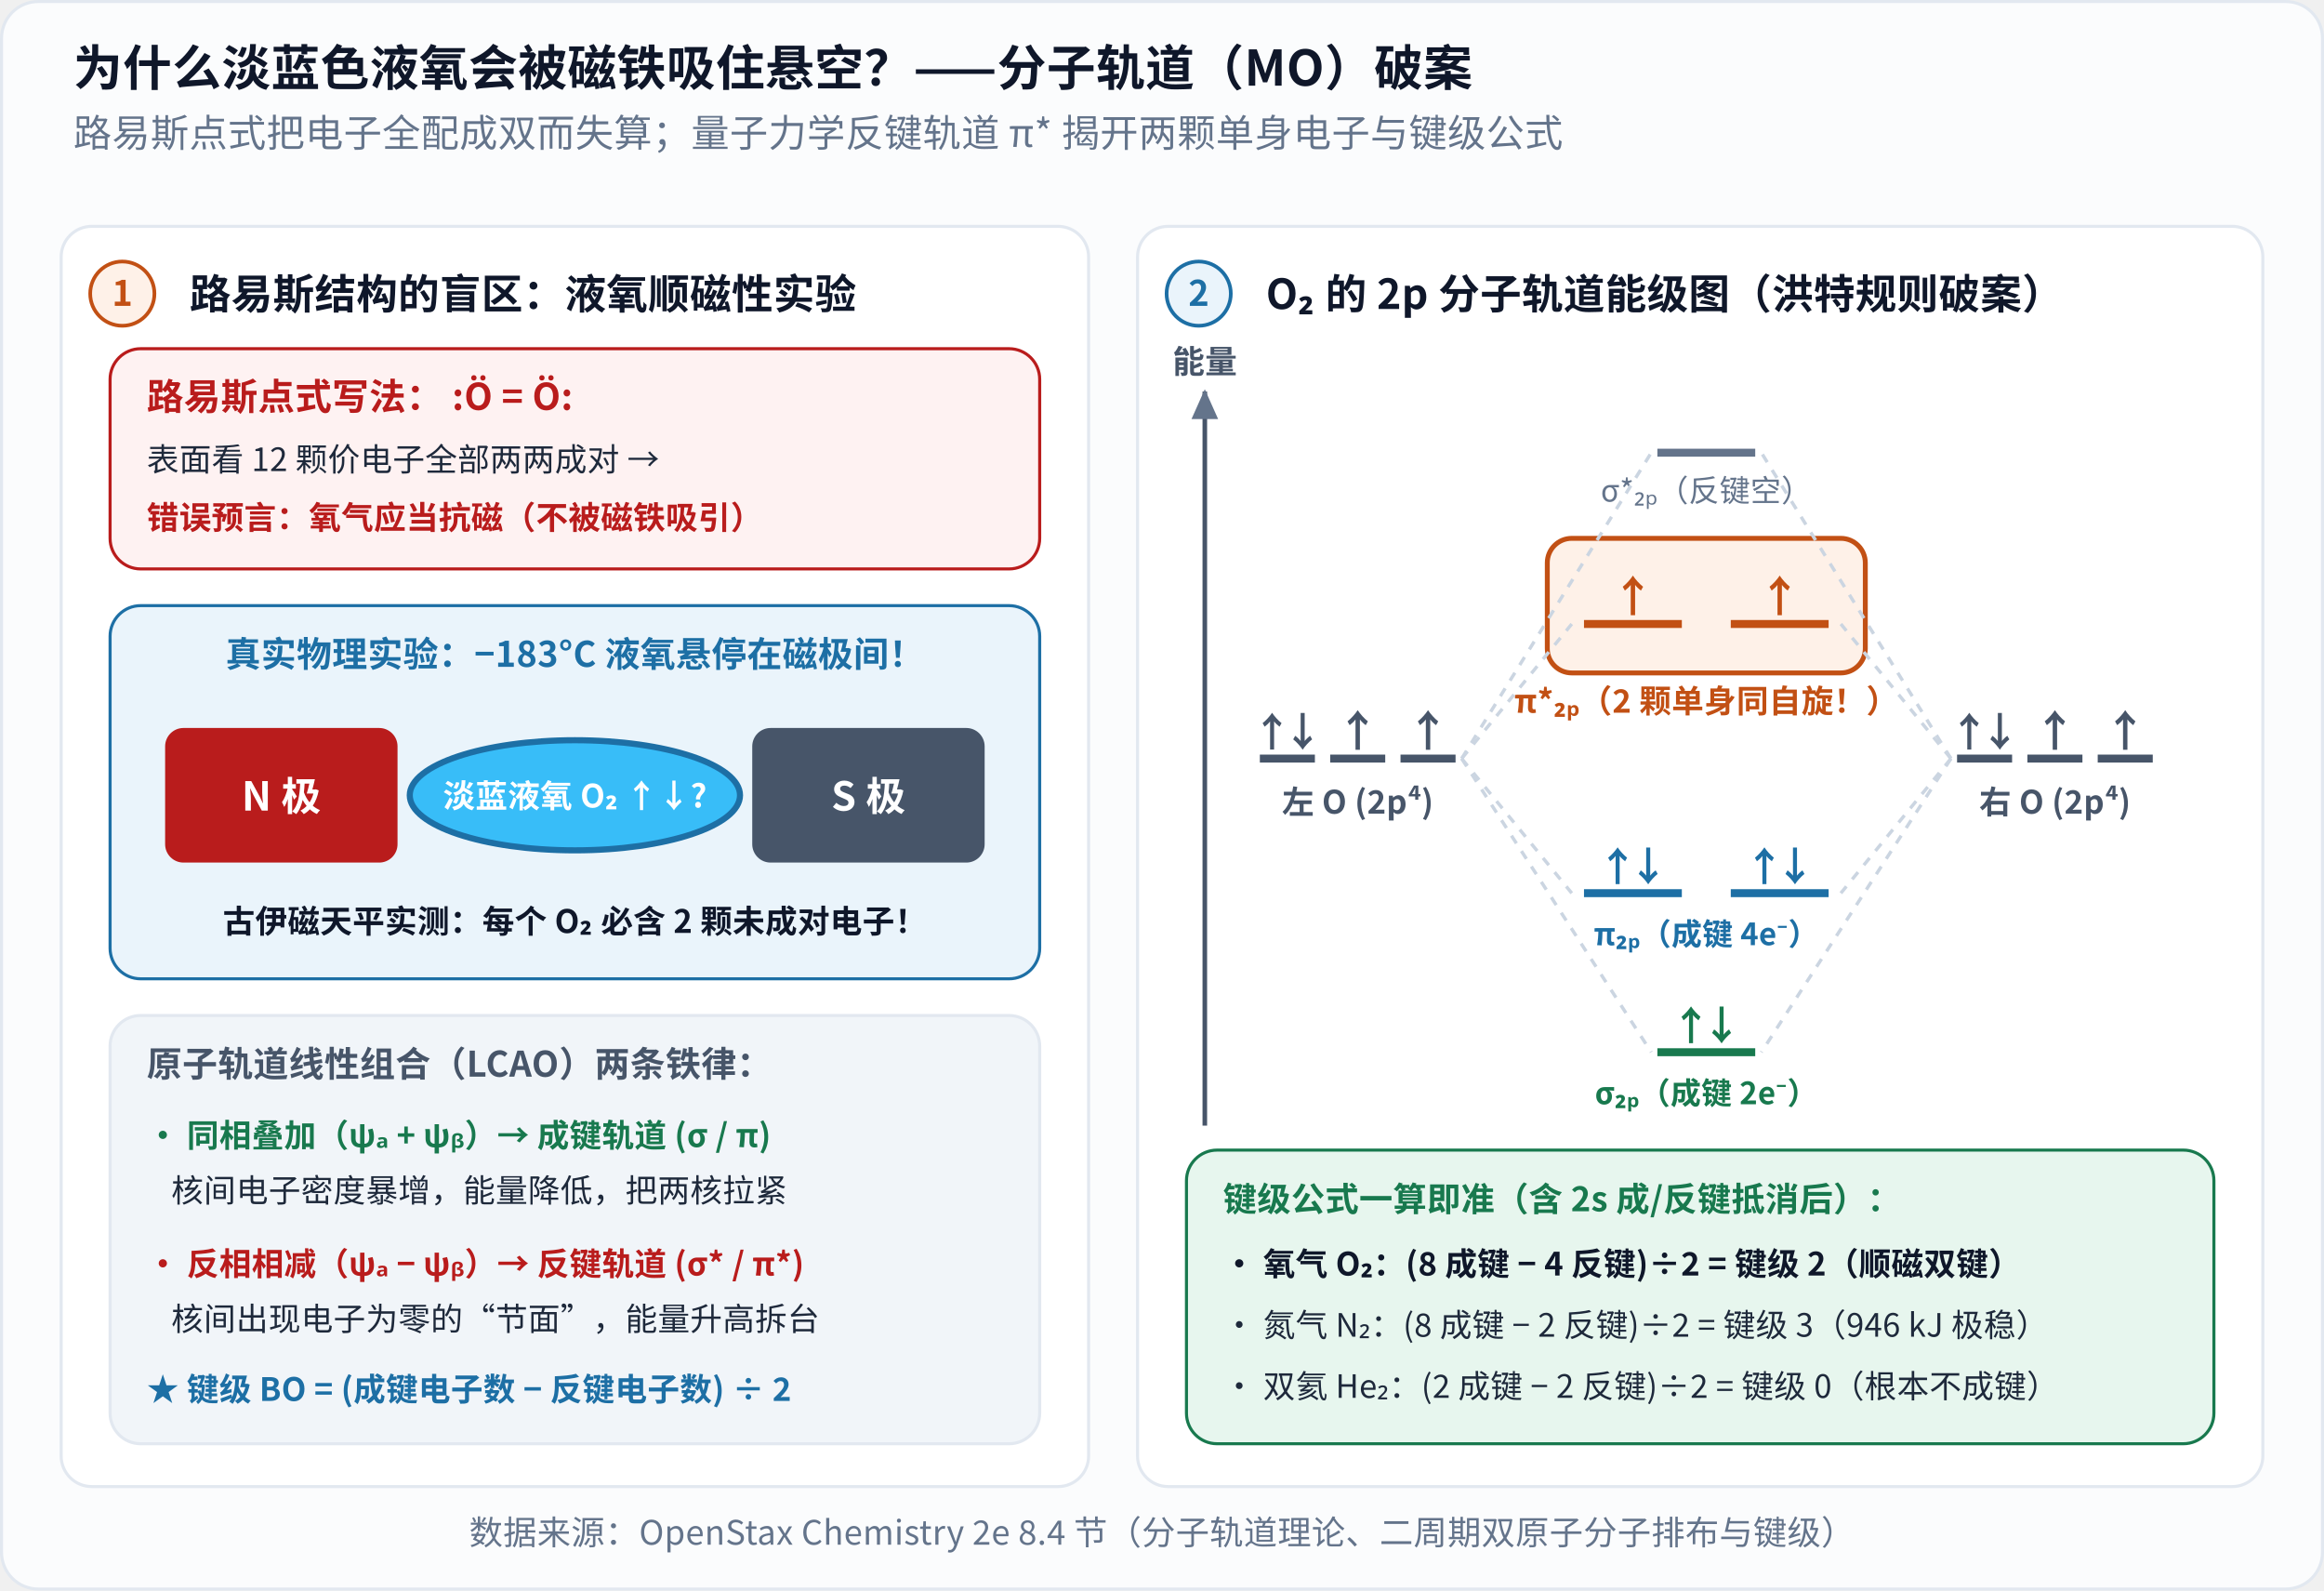
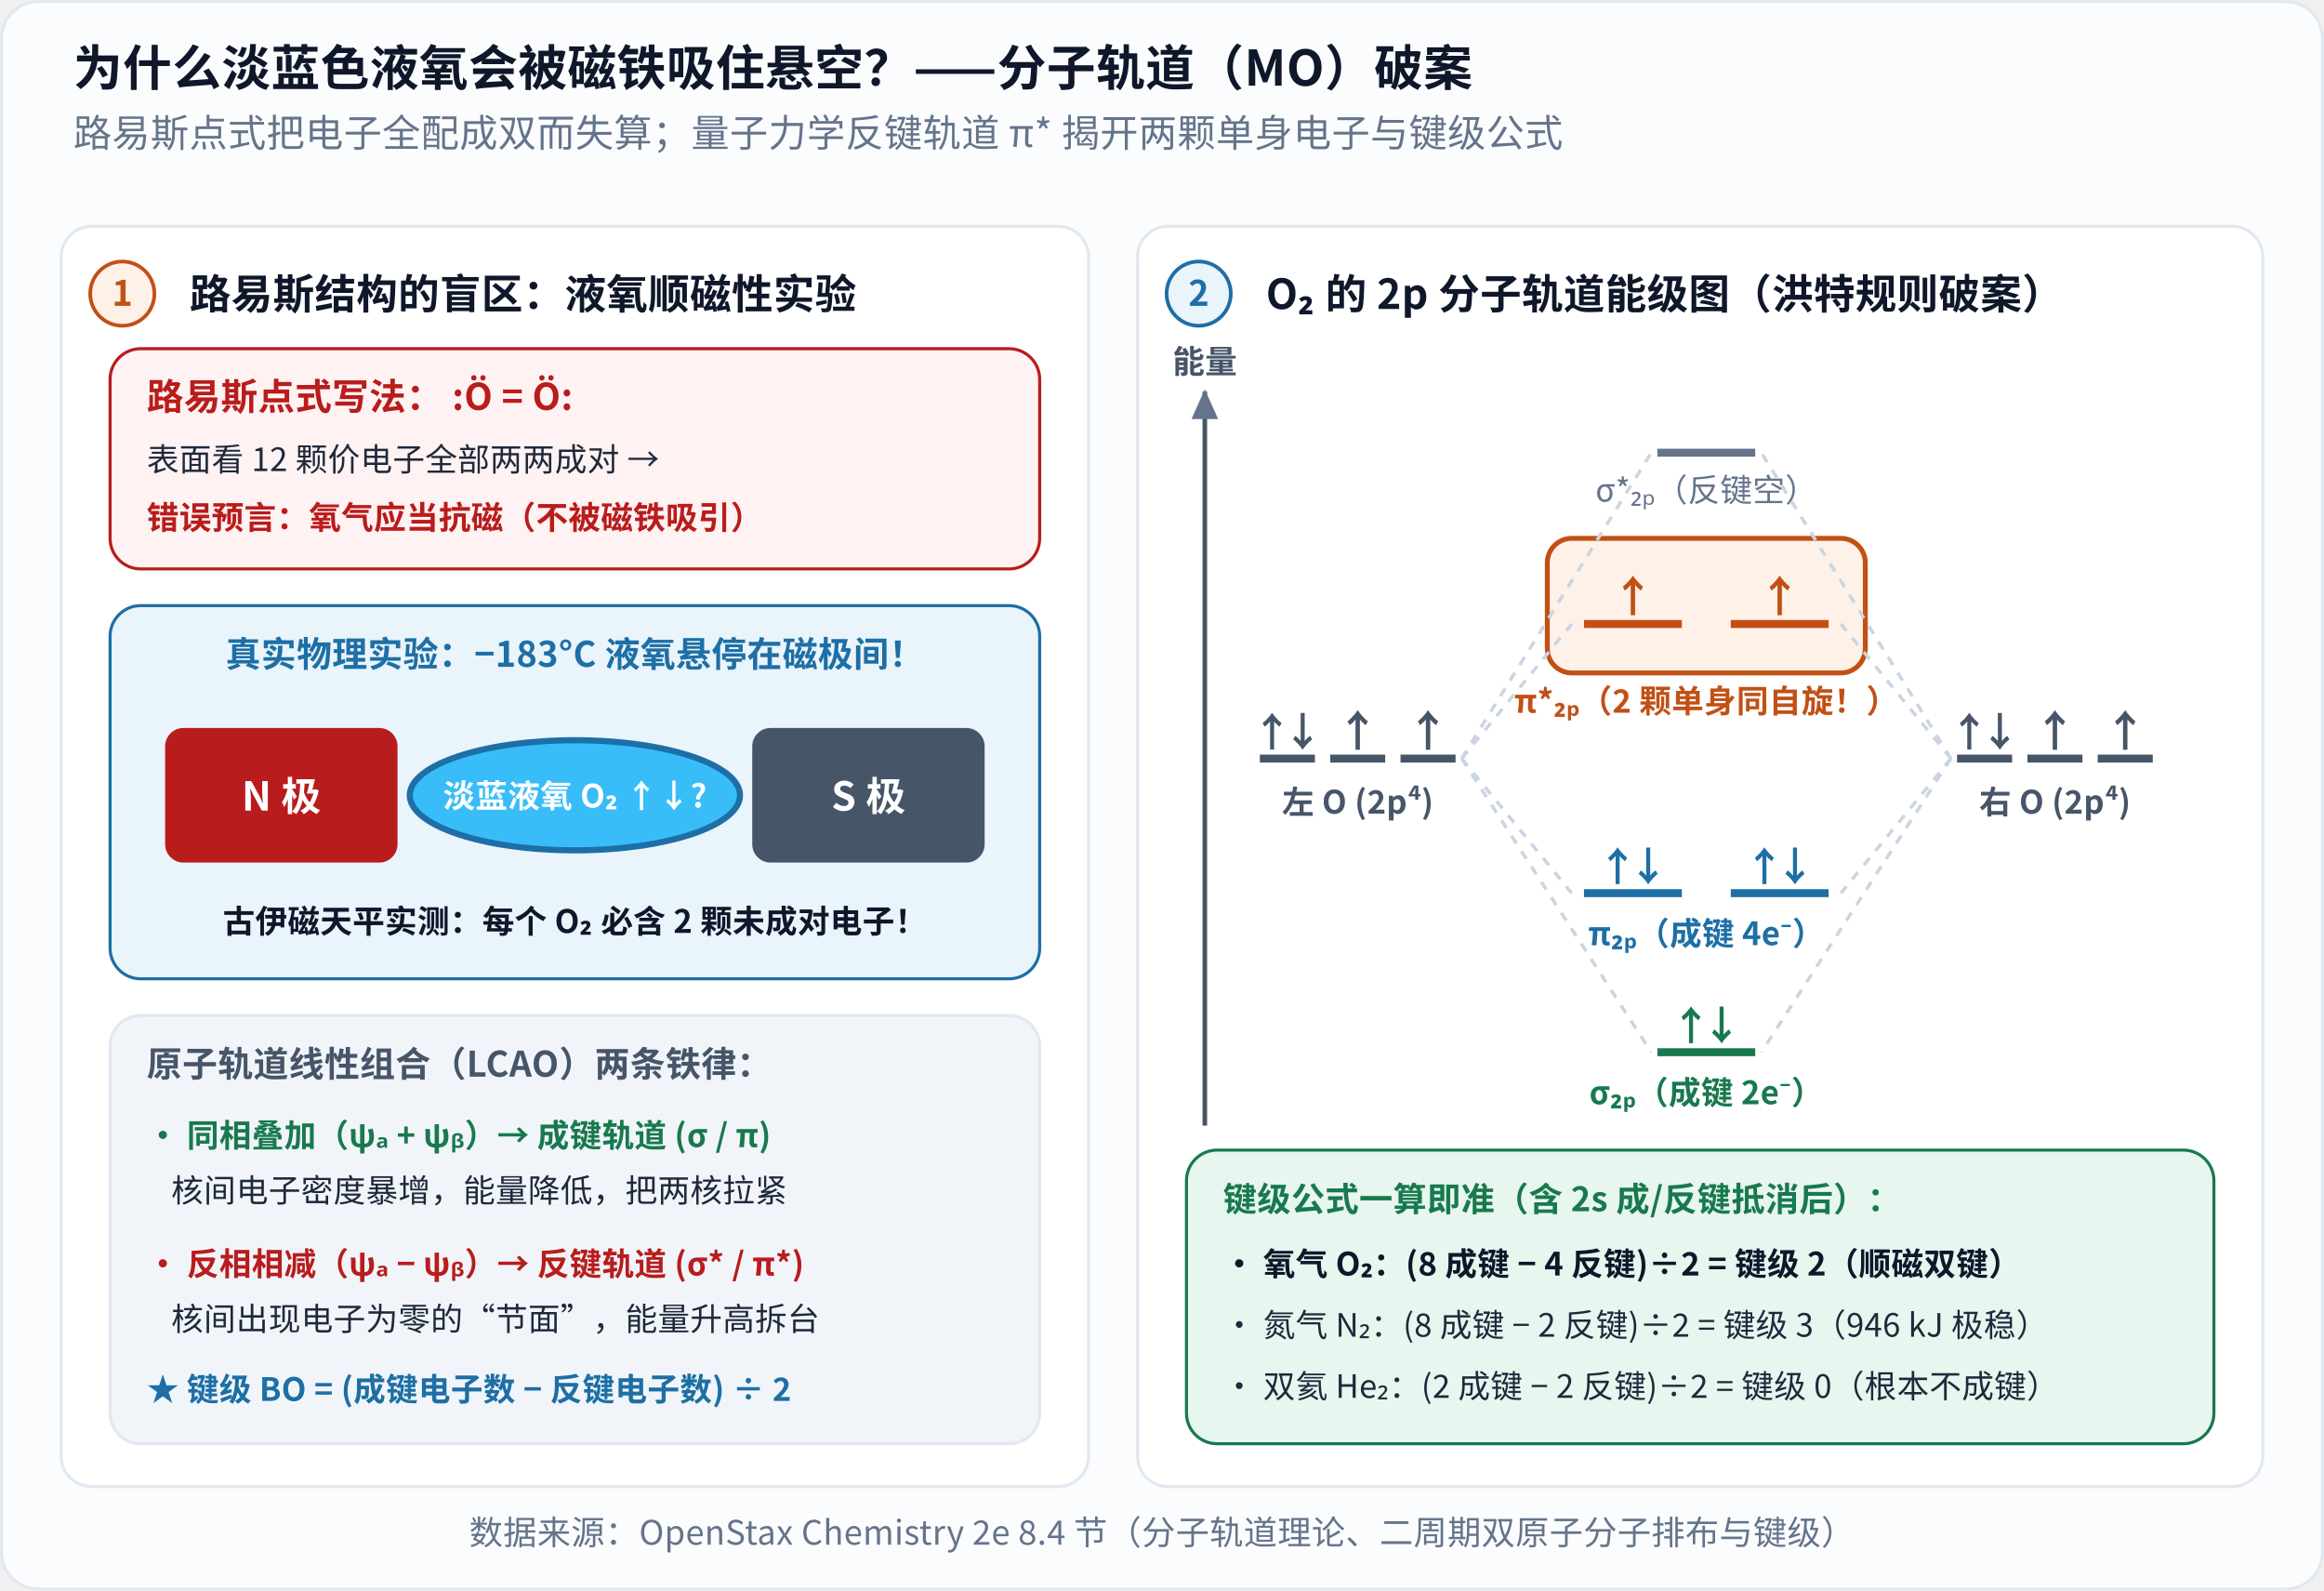
<svg xmlns="http://www.w3.org/2000/svg" width="760" height="520" viewBox="0 0 760 520" role="img" aria-labelledby="title desc" lang="zh-CN">
  <defs>
    <marker id="arr-blue" markerWidth="7" markerHeight="7" refX="6" refY="3.5" orient="auto">
      <path d="M0,0.6 L6.5,3.5 L0,6.4 Z" fill="#1d6fa5" />
    </marker>
    <marker id="arr-orange" markerWidth="7" markerHeight="7" refX="6" refY="3.5" orient="auto">
      <path d="M0,0.6 L6.5,3.5 L0,6.4 Z" fill="#c25014" />
    </marker>
    <marker id="arr-green" markerWidth="7" markerHeight="7" refX="6" refY="3.5" orient="auto">
      <path d="M0,0.6 L6.5,3.5 L0,6.4 Z" fill="#18794e" />
    </marker>
    <marker id="arr-muted" markerWidth="7" markerHeight="7" refX="6" refY="3.5" orient="auto">
      <path d="M0,0.6 L6.5,3.5 L0,6.4 Z" fill="#64748b" />
    </marker>
    <marker id="arr-red" markerWidth="7" markerHeight="7" refX="6" refY="3.5" orient="auto">
      <path d="M0,0.6 L6.5,3.5 L0,6.4 Z" fill="#b91c1c" />
    </marker>
  </defs>
  <style>
  text {
    font-family: "PingFang SC", "Hiragino Sans GB", "Microsoft YaHei", "Noto Sans CJK SC", system-ui, sans-serif;
    letter-spacing: 0.01em;
  }
  .mono {
    font-family: ui-monospace, "Cascadia Mono", "Consolas", monospace;
  }
  .halo {
    paint-order: stroke;
    stroke: #ffffff;
    stroke-width: 3.5px;
    stroke-linejoin: round;
  }
</style>
  <rect x="0.5" y="0.5" width="759" height="519" rx="12" fill="#fbfcfd" stroke="#e2e8f0" stroke-width="1" />
  <text x="24" y="28" font-size="16" fill="#0f172a" text-anchor="start" font-weight="700">为什么淡蓝色液氧会被磁铁吸住悬空？——分子轨道（MO）破案</text>
  <text x="24" y="48" font-size="12.5" fill="#64748b" text-anchor="start">路易斯点式把电子全配成双而失算；量子力学反键轨道 π* 揭开两颗单身电子与键级公式</text>
  <rect x="20" y="74" width="336" height="412" rx="10" fill="#ffffff" stroke="#e2e8f0" stroke-width="1" />
  <circle cx="40" cy="96" r="10.5" fill="#fef1e8" stroke="#c25014" stroke-width="1.2" />
  <text x="40" y="100" font-size="11.5" fill="#c25014" text-anchor="middle" font-weight="700">1</text>
  <text x="62" y="101" font-size="13.5" fill="#0f172a" text-anchor="start" font-weight="700">路易斯结构的盲区：液氧顺磁性实验</text>
  <rect x="36" y="114" width="304" height="72" rx="10" fill="#fef2f2" stroke="#b91c1c" />
  <text x="48" y="134" font-size="12" fill="#b91c1c" text-anchor="start" font-weight="700">路易斯点式写法：  :Ö = Ö:</text>
  <text x="48" y="154" font-size="10.5" fill="#1e293b" text-anchor="start">表面看 12 颗价电子全部两两成对 →</text>
  <text x="48" y="173" font-size="10.5" fill="#b91c1c" text-anchor="start" font-weight="700">错误预言：氧气应当抗磁（不被磁铁吸引）</text>
  <rect x="36" y="198" width="304" height="122" rx="10" fill="#eaf4fb" stroke="#1d6fa5" />
  <text x="188" y="218" font-size="11.5" fill="#1d6fa5" text-anchor="middle" font-weight="700">真实物理实验：−183°C 液氧悬停在磁极间！</text>
  <rect x="54" y="238" width="76" height="44" rx="6" fill="#b91c1c" />
  <text x="92" y="265" font-size="13" fill="#ffffff" text-anchor="middle" font-weight="700">N 极</text>
  <rect x="246" y="238" width="76" height="44" rx="6" fill="#475569" />
  <text x="284" y="265" font-size="13" fill="#ffffff" text-anchor="middle" font-weight="700">S 极</text>
  <ellipse cx="188" cy="260" rx="54" ry="18" fill="#38bdf8" stroke="#1d6fa5" stroke-width="2" />
  <text x="188" y="264" font-size="10.5" fill="#ffffff" text-anchor="middle" font-weight="700">淡蓝液氧 O₂ ↑↓?</text>
  <text x="188" y="305" font-size="10.5" fill="#0f172a" text-anchor="middle" font-weight="700">古伊磁天平实测：每个 O₂ 必含 2 颗未成对电子！</text>
  <rect x="36" y="332" width="304" height="140" rx="10" fill="#f1f5f9" stroke="#e2e8f0" />
  <text x="48" y="352" font-size="11.5" fill="#475569" text-anchor="start" font-weight="700">原子轨道线性组合（LCAO）两条铁律：</text>
  <text x="48" y="375" font-size="10.5" fill="#18794e" text-anchor="start" font-weight="700">• 同相叠加（ψₐ + ψᵦ）→ 成键轨道 (σ / π)</text>
  <text x="56" y="393" font-size="10.5" fill="#1e293b" text-anchor="start">核间电子密度暴增，能量降低，把两核拉紧</text>
  <text x="48" y="417" font-size="10.5" fill="#b91c1c" text-anchor="start" font-weight="700">• 反相相减（ψₐ − ψᵦ）→ 反键轨道 (σ* / π*)</text>
  <text x="56" y="435" font-size="10.5" fill="#1e293b" text-anchor="start">核间出现电子为零的“节面”，能量升高拆台</text>
  <text x="48" y="458" font-size="10.5" fill="#1d6fa5" text-anchor="start" font-weight="700">★ 键级 BO = (成键电子数 − 反键电子数) ÷ 2</text>
  <rect x="372" y="74" width="368" height="412" rx="10" fill="#ffffff" stroke="#e2e8f0" stroke-width="1" />
  <circle cx="392" cy="96" r="10.5" fill="#eaf4fb" stroke="#1d6fa5" stroke-width="1.2" />
  <text x="392" y="100" font-size="11.5" fill="#1d6fa5" text-anchor="middle" font-weight="700">2</text>
  <text x="414" y="101" font-size="13.5" fill="#0f172a" text-anchor="start" font-weight="700">O₂ 的 2p 分子轨道能级图（洪特规则破案）</text>
  <line x1="394.0" y1="368.0" x2="394.0" y2="128.0" stroke="#475569" stroke-width="1.5" marker-end="url(#arr-muted)" />
  <text x="394" y="122" font-size="10.5" fill="#475569" text-anchor="middle" font-weight="700">能量</text>
  <line x1="412.0" y1="248.0" x2="430.0" y2="248.0" stroke="#475569" stroke-width="2.6" />
  <text x="416.0" y="244" font-size="13" fill="#475569" text-anchor="middle" font-weight="700">↑</text>
  <text x="426.0" y="244" font-size="13" fill="#475569" text-anchor="middle" font-weight="700">↓</text>
  <line x1="435.0" y1="248.0" x2="453.0" y2="248.0" stroke="#475569" stroke-width="2.6" />
  <text x="444.0" y="244" font-size="14" fill="#475569" text-anchor="middle" font-weight="700">↑</text>
  <line x1="458.0" y1="248.0" x2="476.0" y2="248.0" stroke="#475569" stroke-width="2.6" />
  <text x="467.0" y="244" font-size="14" fill="#475569" text-anchor="middle" font-weight="700">↑</text>
  <text x="444" y="266" font-size="10.5" fill="#475569" text-anchor="middle" font-weight="600">左 O (2p⁴)</text>
  <line x1="640.0" y1="248.0" x2="658.0" y2="248.0" stroke="#475569" stroke-width="2.6" />
  <text x="644.0" y="244" font-size="13" fill="#475569" text-anchor="middle" font-weight="700">↑</text>
  <text x="654.0" y="244" font-size="13" fill="#475569" text-anchor="middle" font-weight="700">↓</text>
  <line x1="663.0" y1="248.0" x2="681.0" y2="248.0" stroke="#475569" stroke-width="2.6" />
  <text x="672.0" y="244" font-size="14" fill="#475569" text-anchor="middle" font-weight="700">↑</text>
  <line x1="686.0" y1="248.0" x2="704.0" y2="248.0" stroke="#475569" stroke-width="2.6" />
  <text x="695.0" y="244" font-size="14" fill="#475569" text-anchor="middle" font-weight="700">↑</text>
  <text x="672" y="266" font-size="10.5" fill="#475569" text-anchor="middle" font-weight="600">右 O (2p⁴)</text>
  <line x1="542.0" y1="148.0" x2="574.0" y2="148.0" stroke="#64748b" stroke-width="2.6" />
-   <text x="558" y="164" font-size="10" fill="#64748b" text-anchor="middle">σ*₂ₚ（反键空）</text>
+   <text x="558" y="164" font-size="10.5" fill="#64748b" text-anchor="middle">σ*₂ₚ（反键空）</text>
  <rect x="506" y="176" width="104" height="44" rx="8" fill="#fef1e8" stroke="#c25014" stroke-width="1.6" />
  <line x1="518.0" y1="204.0" x2="550.0" y2="204.0" stroke="#c25014" stroke-width="2.6" />
  <text x="534.0" y="200" font-size="14" fill="#c25014" text-anchor="middle" font-weight="700">↑</text>
  <line x1="566.0" y1="204.0" x2="598.0" y2="204.0" stroke="#c25014" stroke-width="2.6" />
  <text x="582.0" y="200" font-size="14" fill="#c25014" text-anchor="middle" font-weight="700">↑</text>
  <text x="558" y="233" font-size="10.5" fill="#c25014" text-anchor="middle" font-weight="700">π*₂ₚ（2 颗单身同自旋！）</text>
  <line x1="518.0" y1="292.0" x2="550.0" y2="292.0" stroke="#1d6fa5" stroke-width="2.6" />
  <text x="529.0" y="288" font-size="13" fill="#1d6fa5" text-anchor="middle" font-weight="700">↑</text>
  <text x="539.0" y="288" font-size="13" fill="#1d6fa5" text-anchor="middle" font-weight="700">↓</text>
  <line x1="566.0" y1="292.0" x2="598.0" y2="292.0" stroke="#1d6fa5" stroke-width="2.6" />
  <text x="577.0" y="288" font-size="13" fill="#1d6fa5" text-anchor="middle" font-weight="700">↑</text>
  <text x="587.0" y="288" font-size="13" fill="#1d6fa5" text-anchor="middle" font-weight="700">↓</text>
-   <text x="558" y="309" font-size="10" fill="#1d6fa5" text-anchor="middle" font-weight="600">π₂ₚ（成键 4e⁻）</text>
+   <text x="558" y="309" font-size="10.5" fill="#1d6fa5" text-anchor="middle" font-weight="600">π₂ₚ（成键 4e⁻）</text>
  <line x1="542.0" y1="344.0" x2="574.0" y2="344.0" stroke="#18794e" stroke-width="2.6" />
  <text x="553.0" y="340" font-size="13" fill="#18794e" text-anchor="middle" font-weight="700">↑</text>
  <text x="563.0" y="340" font-size="13" fill="#18794e" text-anchor="middle" font-weight="700">↓</text>
-   <text x="558" y="361" font-size="10" fill="#18794e" text-anchor="middle" font-weight="600">σ₂ₚ（成键 2e⁻）</text>
+   <text x="558" y="361" font-size="10.5" fill="#18794e" text-anchor="middle" font-weight="600">σ₂ₚ（成键 2e⁻）</text>
  <line x1="478.0" y1="248.0" x2="540.0" y2="148.0" stroke="#cbd5e1" stroke-width="1.1" stroke-dasharray="3 3" />
  <line x1="638.0" y1="248.0" x2="576.0" y2="148.0" stroke="#cbd5e1" stroke-width="1.1" stroke-dasharray="3 3" />
  <line x1="478.0" y1="248.0" x2="514.0" y2="204.0" stroke="#cbd5e1" stroke-width="1.1" stroke-dasharray="3 3" />
  <line x1="638.0" y1="248.0" x2="602.0" y2="204.0" stroke="#cbd5e1" stroke-width="1.1" stroke-dasharray="3 3" />
  <line x1="478.0" y1="248.0" x2="514.0" y2="292.0" stroke="#cbd5e1" stroke-width="1.1" stroke-dasharray="3 3" />
  <line x1="638.0" y1="248.0" x2="602.0" y2="292.0" stroke="#cbd5e1" stroke-width="1.1" stroke-dasharray="3 3" />
  <line x1="478.0" y1="248.0" x2="540.0" y2="344.0" stroke="#cbd5e1" stroke-width="1.1" stroke-dasharray="3 3" />
  <line x1="638.0" y1="248.0" x2="576.0" y2="344.0" stroke="#cbd5e1" stroke-width="1.1" stroke-dasharray="3 3" />
  <rect x="388" y="376" width="336" height="96" rx="10" fill="#e7f6ee" stroke="#18794e" />
  <text x="400" y="396" font-size="11" fill="#18794e" text-anchor="start" font-weight="700">键级公式一算即准（含 2s 成/反键抵消后）：</text>
  <text x="400" y="417" font-size="10.5" fill="#0f172a" text-anchor="start" font-weight="700">• 氧气 O₂：(8 成键 − 4 反键)÷2 = 键级 2（顺磁双键）</text>
  <text x="400" y="437" font-size="10.5" fill="#1e293b" text-anchor="start">• 氮气 N₂：(8 成键 − 2 反键)÷2 = 键级 3（946 kJ 极稳）</text>
  <text x="400" y="457" font-size="10.5" fill="#1e293b" text-anchor="start">• 双氦 He₂：(2 成键 − 2 反键)÷2 = 键级 0（根本不成键）</text>
  <text x="380" y="505" font-size="11" fill="#64748b" text-anchor="middle">数据来源：OpenStax Chemistry 2e 8.4 节（分子轨道理论、二周期双原子分子排布与键级）</text>
</svg>
